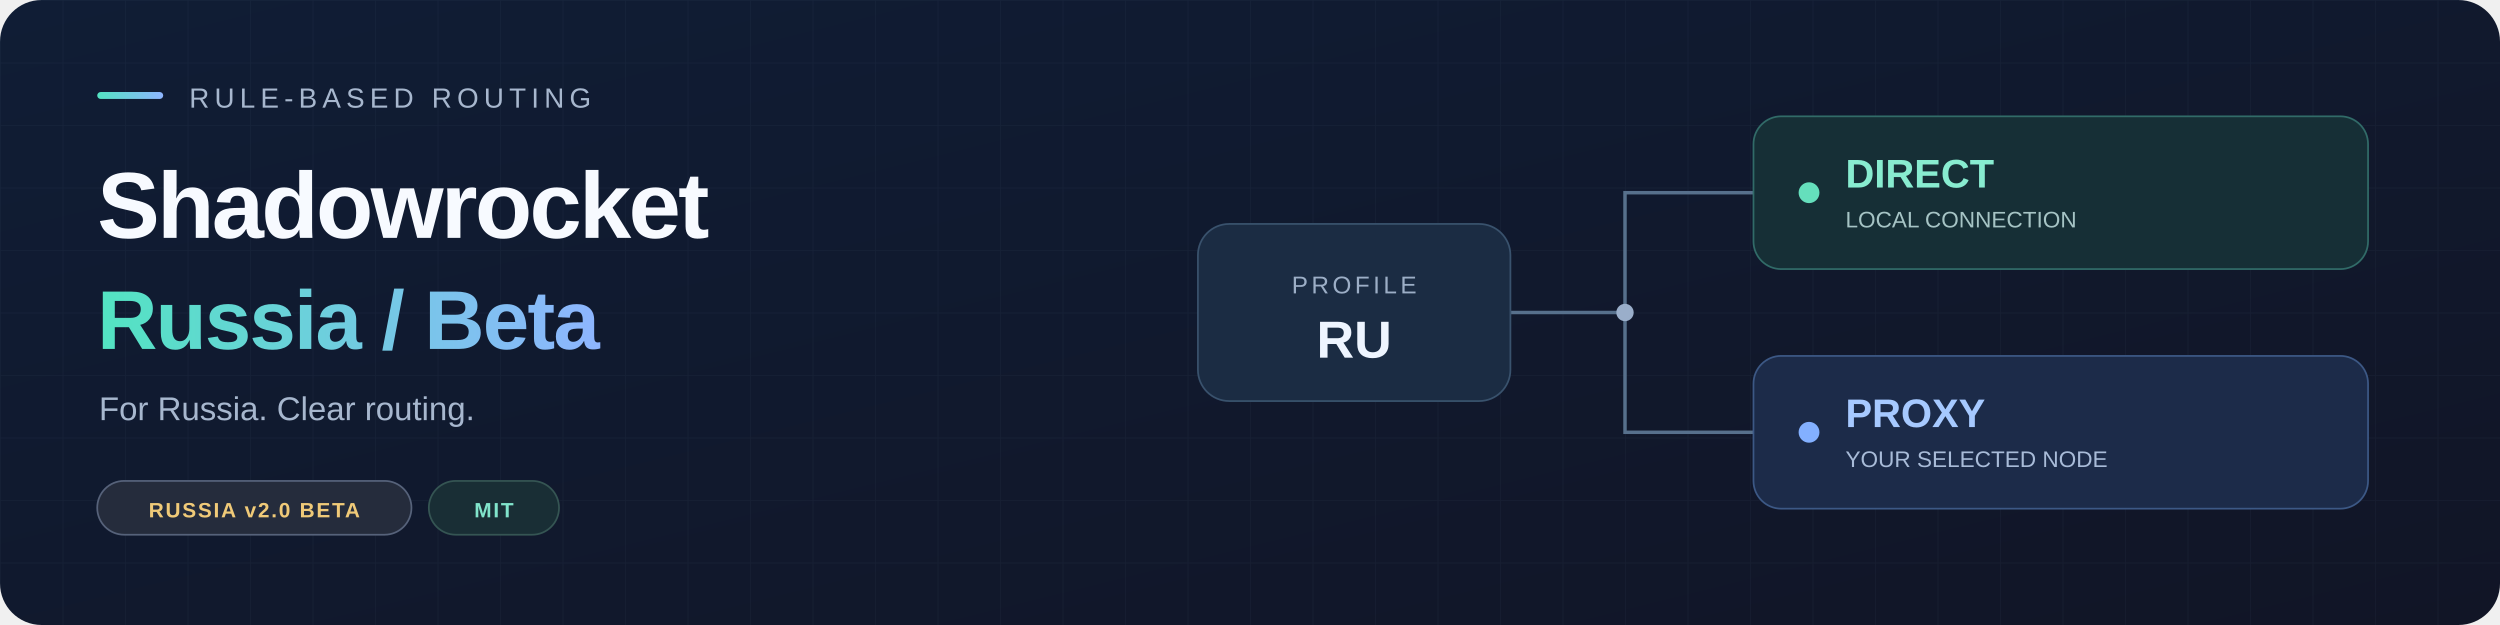
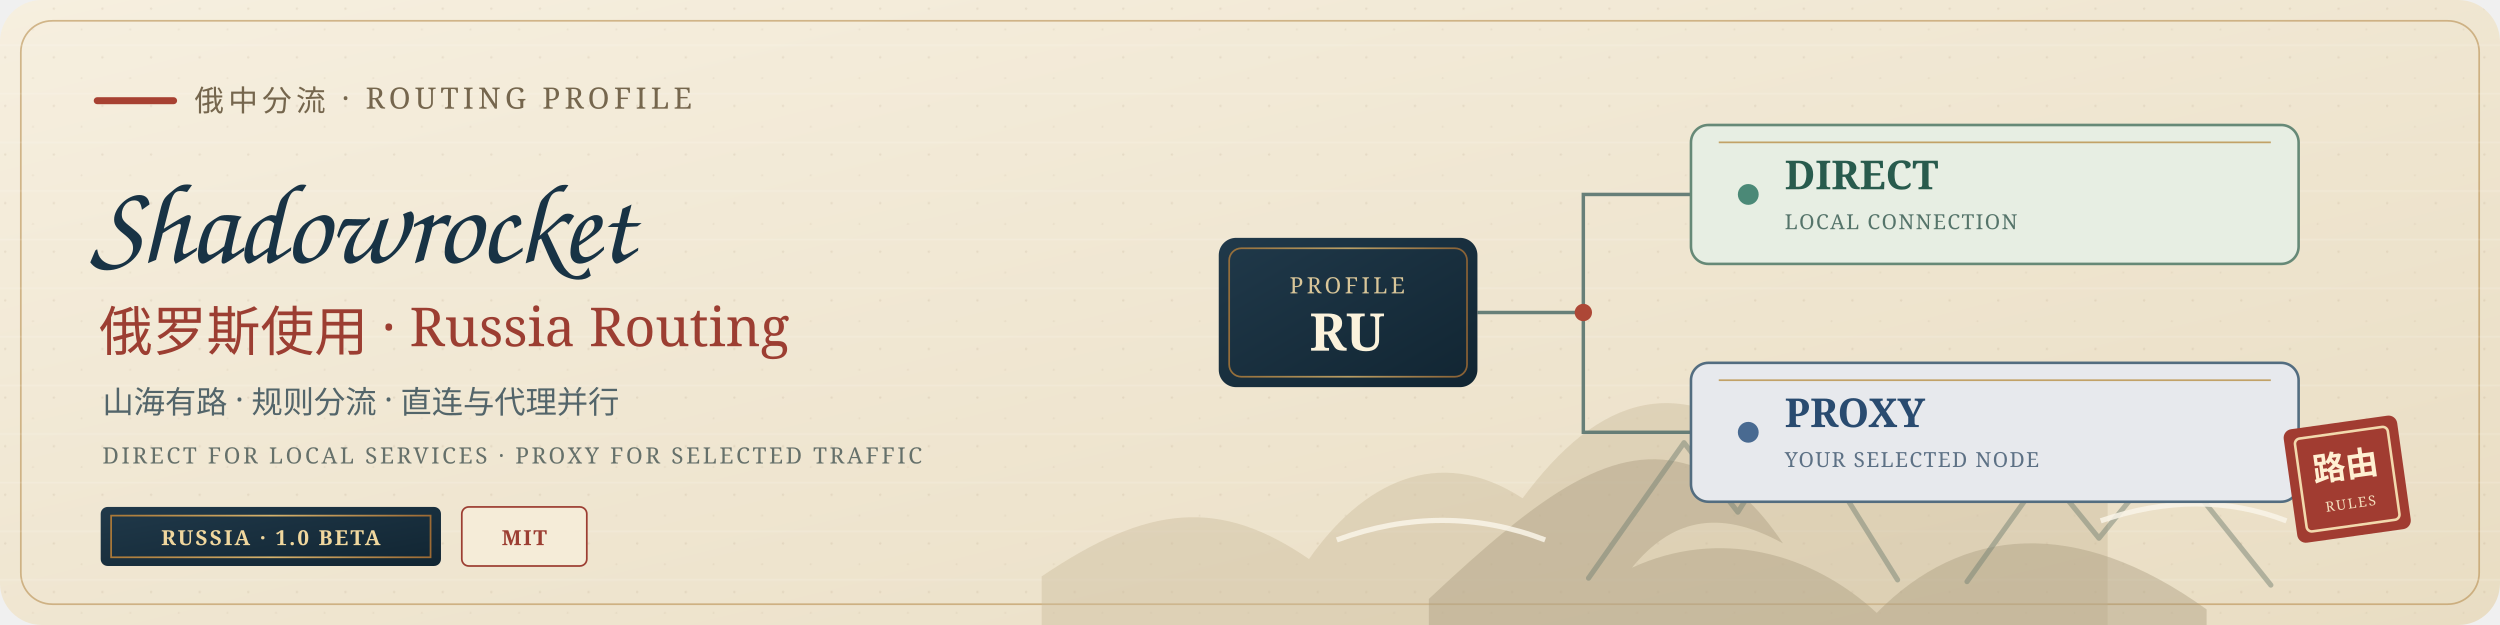
<svg xmlns="http://www.w3.org/2000/svg" width="1440" height="360" viewBox="0 0 1440 360" role="img" aria-labelledby="title desc">
  <defs>
-     <linearGradient id="bg" x1="0" y1="0" x2="1" y2="1">
-       <stop stop-color="#101d35" />
-       <stop offset="1" stop-color="#111526" />
+     <linearGradient id="paper" x1="0" y1="0" x2="1" y2="1">
+       <stop stop-color="#f6efdf" />
+       <stop offset="1" stop-color="#e9ddc3" />
    </linearGradient>
-     <linearGradient id="accent">
-       <stop stop-color="#53e3c2" />
-       <stop offset="1" stop-color="#8eb5ff" />
+     <linearGradient id="lacquer" x1="0" y1="0" x2="1" y2="1">
+       <stop stop-color="#20394a" />
+       <stop offset="1" stop-color="#112532" />
    </linearGradient>
-     <pattern id="grid" width="36" height="36" patternUnits="userSpaceOnUse">
-       <path d="M 36 0 L 0 0 0 36" fill="none" stroke="#a4b8d6" stroke-opacity=".045" />
+     <linearGradient id="gold">
+       <stop stop-color="#a97838" />
+       <stop offset=".5" stop-color="#d6b36d" />
+       <stop offset="1" stop-color="#9c6a34" />
+     </linearGradient>
+     <linearGradient id="jade">
+       <stop stop-color="#4c8978" />
+       <stop offset="1" stop-color="#8db7a0" />
+     </linearGradient>
+     <pattern id="grain" width="28" height="28" patternUnits="userSpaceOnUse">
+       <circle cx="3" cy="5" r=".7" fill="#795c37" opacity=".09" />
+       <circle cx="19" cy="17" r=".6" fill="#795c37" opacity=".07" />
+       <path d="M0 26h28" stroke="#fff" stroke-opacity=".13" />
    </pattern>
  </defs>
-   <rect width="1440" height="360" rx="24" fill="url(#bg)" />
-   <rect width="1440" height="360" rx="24" fill="url(#grid)" />
-   <rect x="56" y="53" width="38" height="4" rx="2" fill="url(#accent)" />
-   <text x="109" y="62" font-family="Arial, Helvetica, sans-serif" font-size="16" letter-spacing="3" fill="#a7b7ce">RULE-BASED ROUTING</text>
-   <text x="56" y="137" font-family="Arial, Helvetica, sans-serif" font-size="54" font-weight="700" letter-spacing="-1.5" fill="#f7faff">Shadowrocket</text>
-   <text x="56" y="201" font-family="Arial, Helvetica, sans-serif" font-size="48" font-weight="700" letter-spacing="-1" fill="url(#accent)">Russia / Beta</text>
-   <text x="57" y="242" font-family="Arial, Helvetica, sans-serif" font-size="19" fill="#a7b7ce">For Russia. Clear routing.</text>
-   <rect x="56" y="277" width="181" height="31" rx="15.5" fill="#252c3c" stroke="#56627a" />
-   <text x="146.5" y="298" text-anchor="middle" font-family="Arial, Helvetica, sans-serif" font-size="12" font-weight="700" letter-spacing="1" fill="#f0ca78">RUSSIA v2.0 BETA</text>
-   <rect x="247" y="277" width="75" height="31" rx="15.5" fill="#192e35" stroke="#355553" />
-   <text x="284.5" y="298" text-anchor="middle" font-family="Arial, Helvetica, sans-serif" font-size="12" font-weight="700" letter-spacing="1" fill="#81e4cb">MIT</text>
-   <g stroke="#57708c" stroke-width="2" fill="none">
-     <path d="M870 180 H936 V111 H1010" />
-     <path d="M936 180 V249 H1010" />
+   <rect width="1440" height="360" rx="24" fill="url(#paper)" />
+   <rect x="12" y="12" width="1416" height="336" rx="18" fill="none" stroke="#b99154" stroke-opacity=".62" />
+   <rect width="1440" height="360" rx="24" fill="url(#grain)" />
+   <path d="M600 332c62-42 103-45 154-10 30-43 74-67 123-35 43-58 92-79 157-18 52-42 110-50 180-8v99H600z" fill="#cdbd9d" opacity=".45" />
+   <path d="M823 345c66-62 107-91 151-77 22 7 39 24 53 45-38-21-65-13-87 14 50-23 103-9 141 26 49-50 115-56 190-2v9H823z" fill="#a99c7e" opacity=".42" />
+   <path d="M915 333l55-78 31 40 34-54 58 93M1133 335l45-63 31 38 39-48 60 75" fill="none" stroke="#758273" stroke-width="3" stroke-linecap="round" stroke-linejoin="round" opacity=".5" />
+   <path d="M770 311c41-15 81-15 120 0m320-11c38-13 73-13 107 0" fill="none" stroke="#f9f4e8" stroke-width="3" opacity=".85" />
+   <path d="M56 58h44" stroke="#a74132" stroke-width="4" stroke-linecap="round" />
+   <text x="112" y="64" font-family="Kaiti SC, STKaiti, serif" font-size="17" letter-spacing="2.5" fill="#75664d">俄中分流 · ROUTING PROFILE</text>
+   <text x="52" y="151" font-family="Apple Chancery, Zapfino, STXingkai, cursive" font-size="66" font-style="italic" font-weight="600" letter-spacing="-1" fill="#183345">Shadowrocket</text>
+   <text x="57" y="202" font-family="Kaiti SC, STKaiti, serif" font-size="31" fill="#9c3e32">俄罗斯使用 · Russia Routing</text>
+   <text x="59" y="238" font-family="Kaiti SC, STKaiti, serif" font-size="18" fill="#53656a">山海有路 · 规则分流 · 直连与代理并行</text>
+   <text x="59" y="267" font-family="Georgia, serif" font-size="13" letter-spacing="1.5" fill="#65706a">DIRECT FOR LOCAL SERVICES  ·  PROXY FOR SELECTED TRAFFIC</text>
+   <rect x="58" y="292" width="196" height="34" rx="4" fill="url(#lacquer)" />
+   <path d="M64 297h184v24H64z" fill="none" stroke="url(#gold)" stroke-width="1" />
+   <text x="156" y="314" text-anchor="middle" font-family="Georgia, serif" font-size="12" font-weight="700" letter-spacing="1.2" fill="#f0d79e">RUSSIA  ·  1.0 BETA</text>
+   <rect x="266" y="292" width="72" height="34" rx="4" fill="#f5ecd8" stroke="#9c3e32" />
+   <text x="302" y="314" text-anchor="middle" font-family="Georgia, serif" font-size="12" font-weight="700" letter-spacing="1" fill="#9c3e32">MIT</text>
+   <g stroke="#55716d" stroke-width="2" fill="none" opacity=".88">
+     <path d="M851 180h61V112h62" />
+     <path d="M912 180v69h62" />
  </g>
-   <circle cx="936" cy="180" r="5" fill="#9aaeca" />
-   <rect x="690" y="129" width="180" height="102" rx="18" fill="#1b2c43" stroke="#39526d" />
-   <text x="780" y="169" text-anchor="middle" font-family="Arial, Helvetica, sans-serif" font-size="14" letter-spacing="2" fill="#9caec6">PROFILE</text>
-   <text x="780" y="206" text-anchor="middle" font-family="Arial, Helvetica, sans-serif" font-size="30" font-weight="700" fill="#eef5ff">RU</text>
-   <rect x="1010" y="67" width="354" height="88" rx="16" fill="#162f36" stroke="#316b68" />
-   <circle cx="1042" cy="111" r="6" fill="#65dfbc" />
-   <text x="1063" y="108" font-family="Arial, Helvetica, sans-serif" font-size="23" font-weight="700" fill="#88ecd0">DIRECT</text>
-   <text x="1063" y="131" font-family="Arial, Helvetica, sans-serif" font-size="13" fill="#a6c4c5">LOCAL CONNECTION</text>
-   <rect x="1010" y="205" width="354" height="88" rx="16" fill="#1c2b49" stroke="#3c5885" />
-   <circle cx="1042" cy="249" r="6" fill="#83b0ff" />
-   <text x="1063" y="246" font-family="Arial, Helvetica, sans-serif" font-size="23" font-weight="700" fill="#a6c9ff">PROXY</text>
-   <text x="1063" y="269" font-family="Arial, Helvetica, sans-serif" font-size="13" fill="#a8bbd8">YOUR SELECTED NODE</text>
+   <circle cx="912" cy="180" r="5" fill="#ad4736" />
+   <rect x="702" y="137" width="149" height="86" rx="10" fill="url(#lacquer)" />
+   <rect x="708" y="143" width="137" height="74" rx="7" fill="none" stroke="url(#gold)" stroke-opacity=".85" />
+   <text x="776" y="169" text-anchor="middle" font-family="Kaiti SC, STKaiti, serif" font-size="13" letter-spacing="2" fill="#d9c699">PROFILE</text>
+   <text x="776" y="202" text-anchor="middle" font-family="Georgia, serif" font-size="30" font-weight="700" fill="#fbf2dc">RU</text>
+   <rect x="974" y="72" width="350" height="80" rx="10" fill="#e7eee3" stroke="#668977" stroke-width="1.5" />
+   <path d="M990 82h318" stroke="#c2a267" stroke-width="1" />
+   <circle cx="1007" cy="112" r="6" fill="#4b8977" />
+   <text x="1028" y="109" font-family="Kaiti SC, STKaiti, Georgia, serif" font-size="23" font-weight="700" fill="#285b4d">DIRECT</text>
+   <text x="1028" y="132" font-family="Georgia, serif" font-size="12" letter-spacing=".8" fill="#55746a">LOCAL CONNECTION</text>
+   <rect x="974" y="209" width="350" height="80" rx="10" fill="#e7e9ed" stroke="#536d80" stroke-width="1.5" />
+   <path d="M990 219h318" stroke="#c2a267" stroke-width="1" />
+   <circle cx="1007" cy="249" r="6" fill="#496a91" />
+   <text x="1028" y="246" font-family="Apple Chancery, Georgia, serif" font-size="23" font-weight="700" fill="#294b70">PROXY</text>
+   <text x="1028" y="269" font-family="Georgia, serif" font-size="12" letter-spacing=".8" fill="#5d7185">YOUR SELECTED NODE</text>
+   <g transform="translate(1352 276) rotate(-8)">
+     <rect x="-33" y="-33" width="66" height="66" rx="5" fill="#a13c31" />
+     <rect x="-27" y="-27" width="54" height="54" rx="3" fill="none" stroke="#f2d9ad" stroke-width="1.5" />
+     <text x="0" y="-1" text-anchor="middle" font-family="Kaiti SC, STKaiti, serif" font-size="19" font-weight="700" fill="#fff0d2">路由</text>
+     <text x="0" y="17" text-anchor="middle" font-family="Georgia, serif" font-size="8" letter-spacing="1" fill="#f4dfbd">RULES</text>
+   </g>
</svg>
